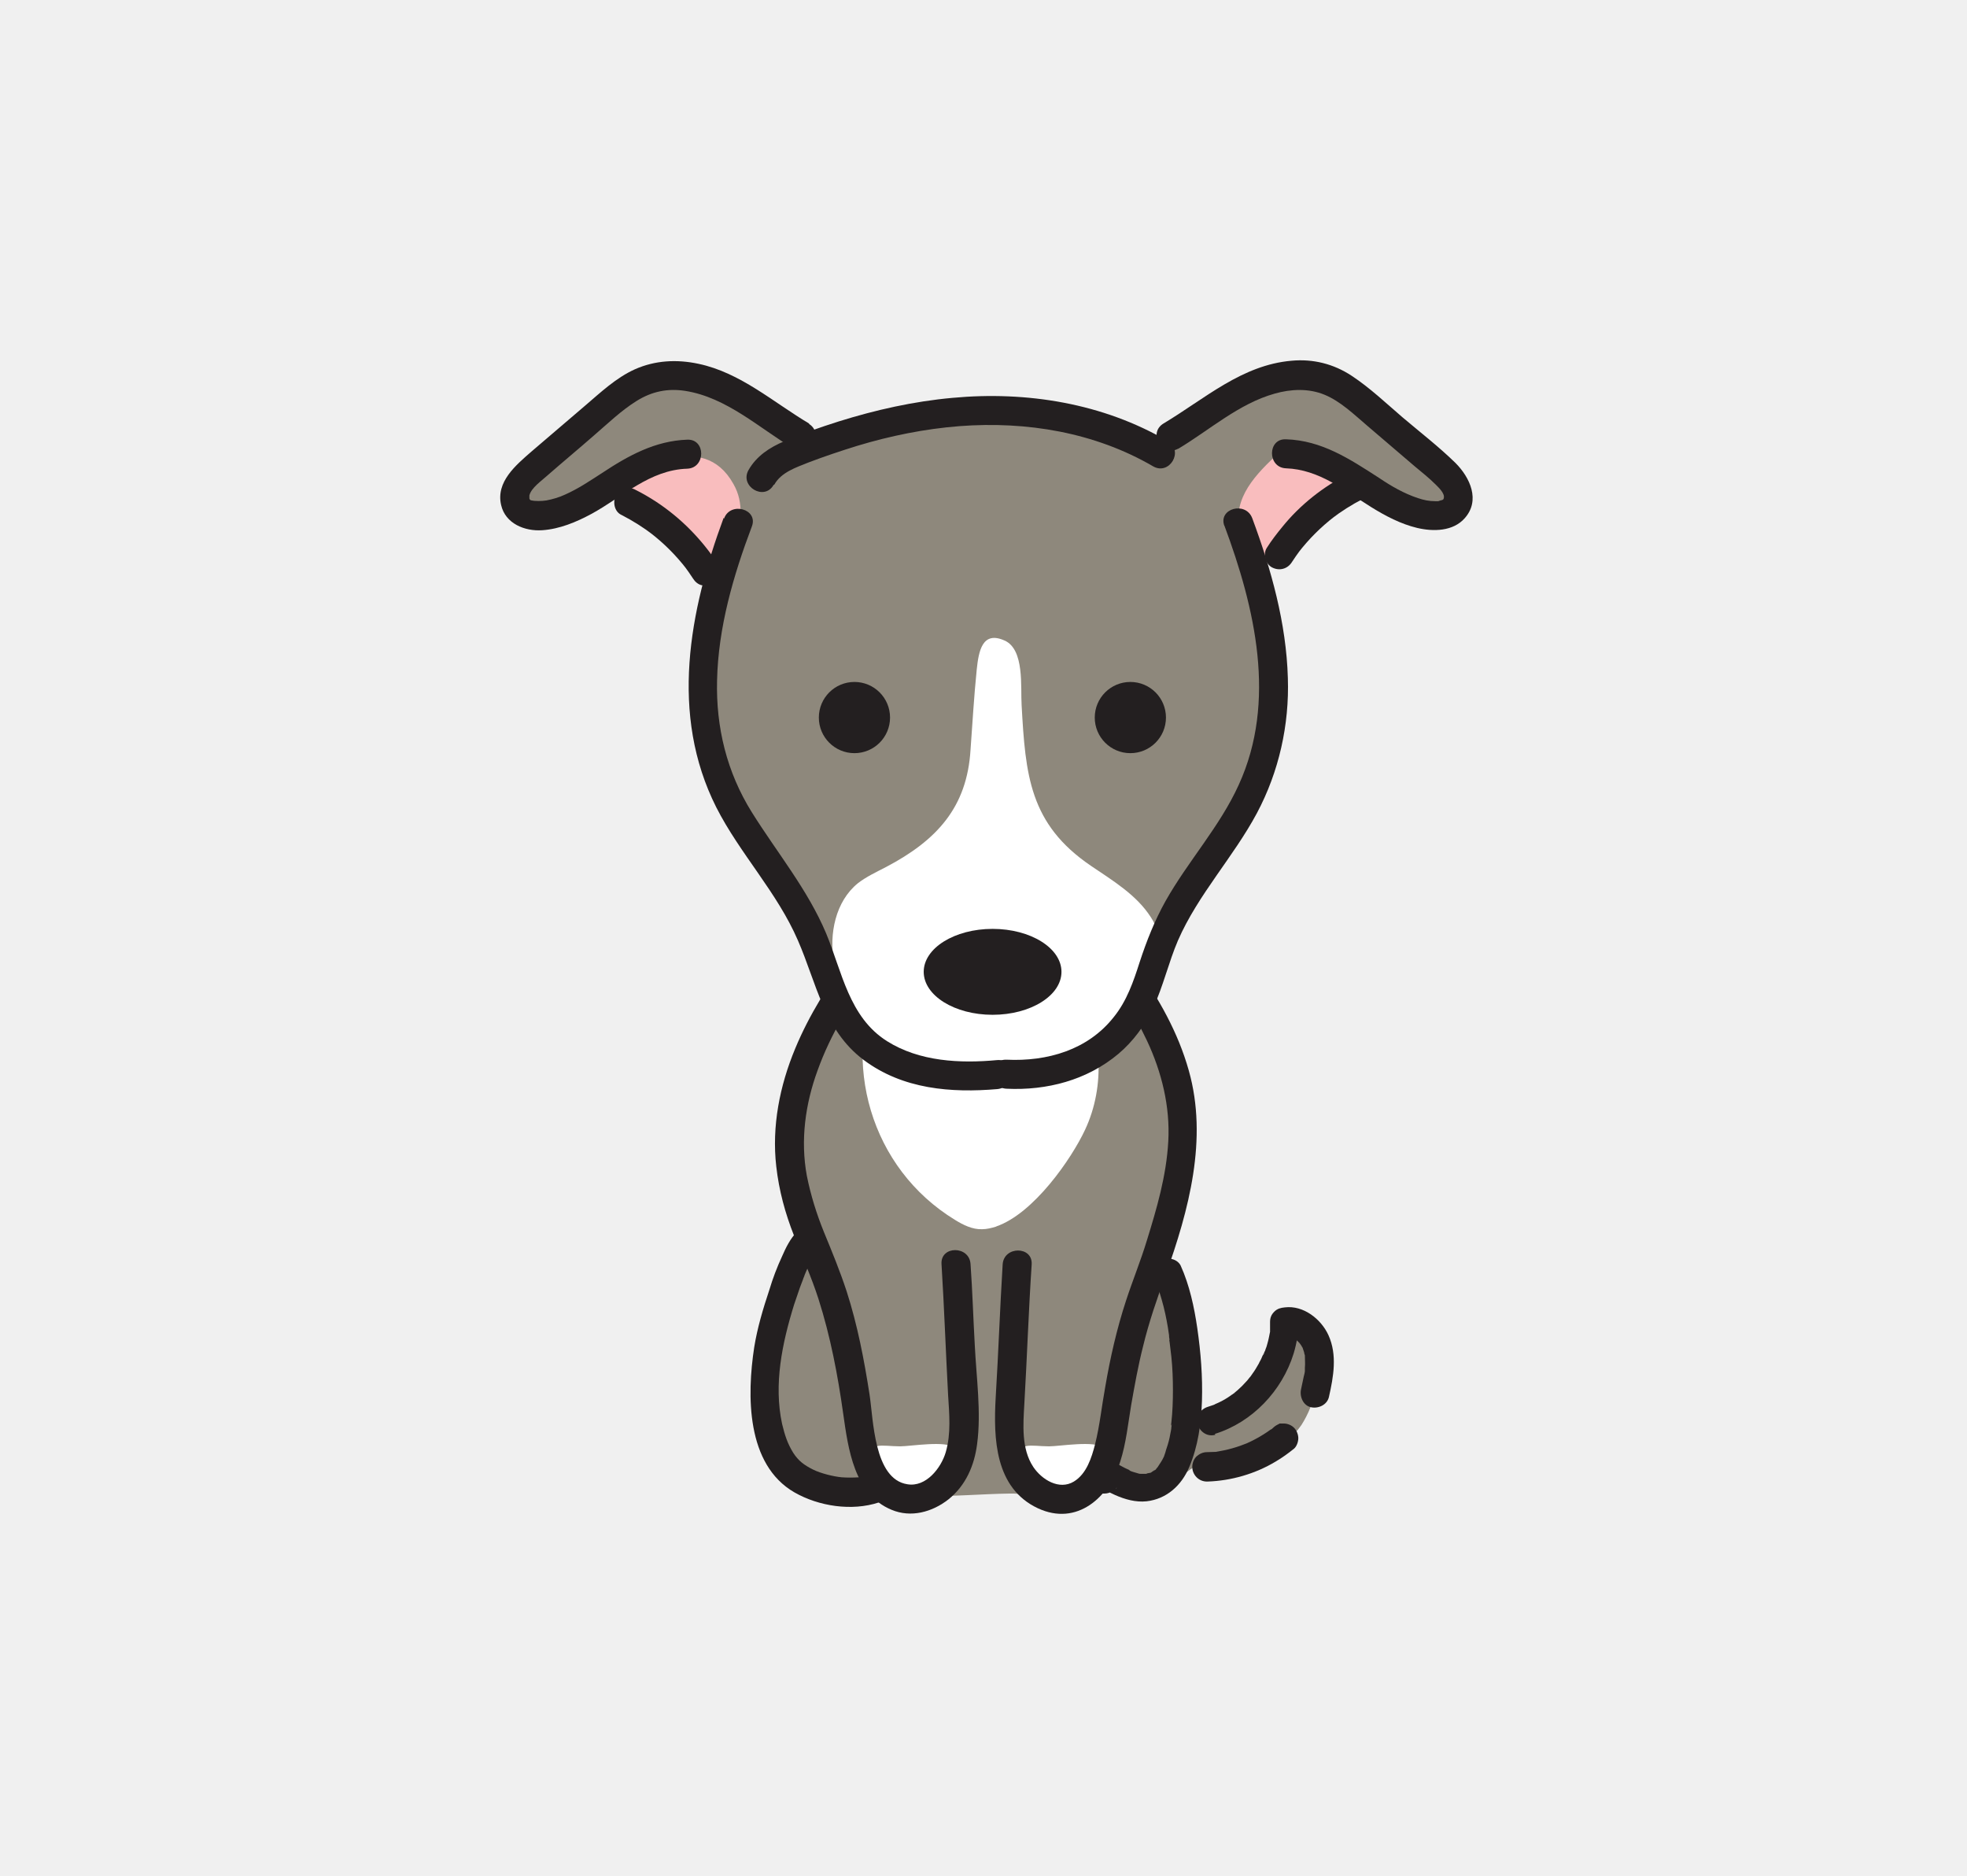
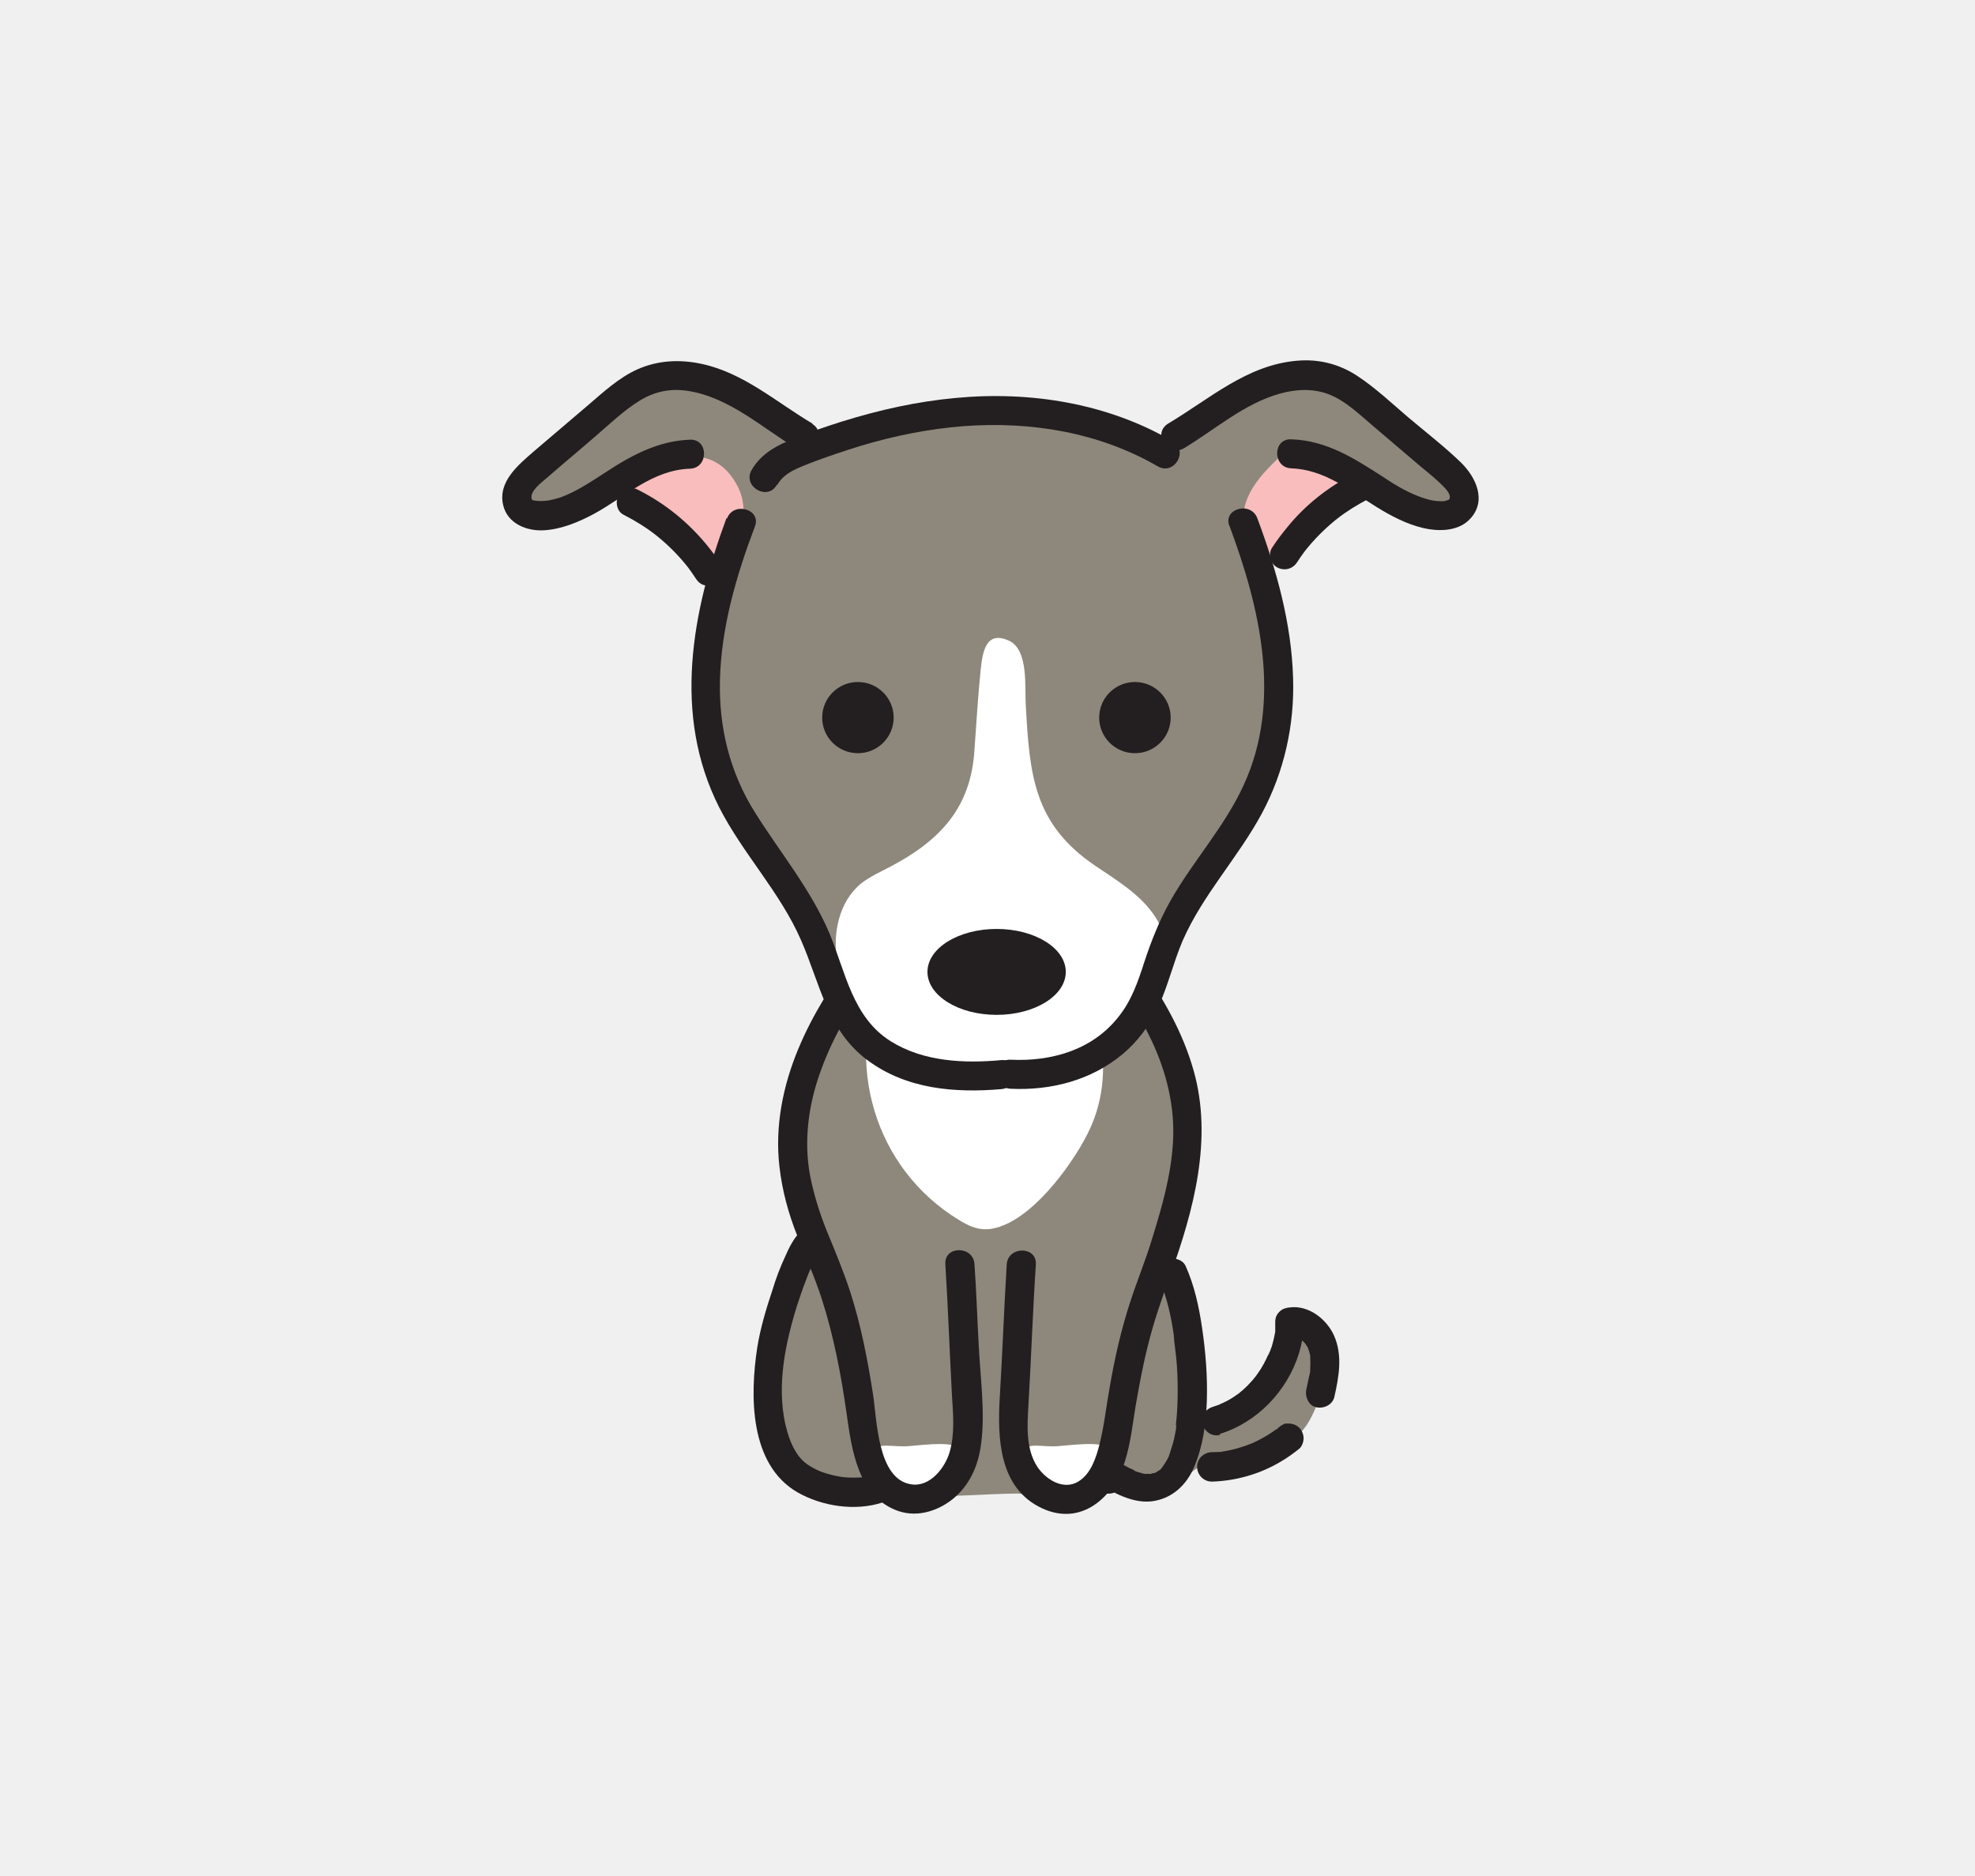
- <svg xmlns="http://www.w3.org/2000/svg" id="dog" version="1.1" viewBox="0 0 50.83 48.47">
-   <defs>
-     <style>
-       .st0 {
-         fill: #231f20;
-       }
- 
-       .st1 {
-         fill: #8e887c;
-       }
- 
-       .st2 {
-         fill: #fff;
-       }
- 
-       .st3 {
-         fill: #f9bdbe;
-       }
-     </style>
-   </defs>
-   <g>
-     <path class="st1" d="M20.45,29.97c-.05-.73.05-1.46.25-2.16.48-1.7,1.6-3.32,3.26-3.89.91-.32,1.94-.29,2.84.07.6.24,1.14.63,1.62,1.07.89.81,1.6,1.85,1.97,3,.18.57.29,1.19.25,1.8-.06.99-.83,2.13-.5,3.08.42,1.2.67,2.17.65,3.47.98.37,1.96-.61,2.29-1.47.06-.17.13-.37.3-.45.11-.05.24-.03.34.03.45.23.44.88.3,1.38-.09.32-.21.64-.39.92-.43.62-1.19.95-1.94.98-.28.01-.58-.01-.83.11-.15.07-.26.19-.39.28-.42.3-1.01.36-1.49.16-.09-.04-.18-.09-.28-.1-.26-.03-.47.2-.69.34-.55.35-1.31-.02-1.92,0-.72.01-1.47.08-2.16.06-.45-.01-.9-.03-1.35-.04-.73-.02-1.51-.06-2.07-.52-.43-.34-.66-.88-.76-1.42-.11-.55-.09-1.12.04-1.66.23-.96.85-1.8,1.11-2.73.19-.67-.33-1.37-.4-2.07,0-.08-.02-.15-.02-.23Z" />
-     <path class="st2" d="M23.26,37.37c-.48,0-.84-.15-.77.4.12.97,1.22,1.05,1.85.47.19-.18.55-.6.32-.83-.2-.2-1.13-.04-1.4-.04Z" />
-     <path class="st2" d="M27.11,37.37c-.48,0-.84-.15-.77.4.12.97,1.22,1.05,1.85.47.19-.18.55-.6.32-.83-.2-.2-1.13-.04-1.4-.04Z" />
-     <path class="st2" d="M25.74,31.69c.97-.33,1.95-1.75,2.3-2.5.53-1.13.45-2.53-.19-3.6s-1.85-1.78-3.1-1.84c-.36-.02-.74.02-1.06.19-.46.24-.76.7-.96,1.18-1.02,2.33-.23,5.07,1.95,6.4.21.13.45.25.7.24.12,0,.24-.03.37-.07Z" />
-     <g>
-       <path class="st0" d="M23.69,22.44c-1.13,1.51-2.41,2.89-3.14,4.65-.4.96-.61,2.01-.49,3.05.07.62.23,1.21.46,1.79.21.54.45,1.07.63,1.63.31.97.5,1.97.64,2.97.13.91.28,2.08,1.25,2.48.5.21,1.05.06,1.47-.27.45-.36.67-.88.74-1.43.11-.82-.02-1.72-.06-2.55-.04-.7-.06-1.4-.11-2.1-.03-.48-.78-.48-.75,0,.07,1.13.11,2.26.17,3.38.03.49.08,1-.06,1.48-.12.41-.51.91-.99.83-.87-.13-.88-1.68-.98-2.32-.14-.9-.31-1.79-.59-2.66-.17-.52-.38-1.03-.59-1.54-.19-.47-.34-.95-.44-1.45-.17-.92-.04-1.86.28-2.73.67-1.86,2.04-3.3,3.21-4.85.29-.39-.36-.76-.65-.38h0Z" />
-       <path class="st0" d="M26.88,22.96c.97,1.28,2.07,2.46,2.76,3.93.38.81.6,1.7.55,2.6s-.3,1.74-.55,2.55c-.16.53-.37,1.04-.54,1.56-.24.73-.41,1.48-.54,2.24-.09.49-.14.99-.26,1.47-.09.35-.22.77-.55.97-.38.23-.83-.05-1.05-.38-.31-.47-.26-1.09-.23-1.62.07-1.2.11-2.41.19-3.61.03-.48-.72-.48-.75,0-.07,1.14-.11,2.29-.18,3.44-.06,1.06-.02,2.34,1.09,2.86,1.01.47,1.84-.28,2.13-1.21.15-.47.2-.97.28-1.45.09-.51.18-1.02.31-1.53.15-.62.36-1.23.58-1.83.6-1.68,1.1-3.52.6-5.29-.56-1.99-1.99-3.47-3.2-5.08-.29-.38-.94,0-.65.38h0Z" />
-       <path class="st0" d="M20.59,31.83c-.17.18-.28.4-.38.63-.13.28-.24.57-.33.87-.16.48-.31.98-.39,1.48-.19,1.24-.21,3.03,1.04,3.75.63.36,1.48.49,2.18.26.19-.06.32-.26.26-.46-.05-.19-.27-.33-.46-.26-.06.02-.12.04-.18.05-.03,0-.06.01-.1.02-.07.01.09,0-.04,0-.15.01-.29.01-.44,0-.21-.02-.54-.1-.74-.2-.24-.12-.38-.23-.51-.43-.15-.24-.22-.46-.29-.75-.22-1.02,0-2.08.31-3.08.05-.15.1-.29.15-.44.03-.07.05-.14.08-.21.01-.04.03-.07.04-.11,0-.01.05-.11.02-.05.05-.12.1-.23.16-.34.03-.05.06-.1.09-.15,0-.01.02-.03.03-.04-.06.09,0,.01.01,0,.33-.35-.2-.88-.53-.53h0Z" />
-       <path class="st0" d="M29.86,33.11s.02.03.02.05c.02.03-.04-.1,0-.01.02.04.03.09.05.13.03.1.06.2.09.3.07.24.12.48.16.72.01.07.02.13.03.2,0,.03,0,.06.01.1,0,.02,0,.03,0,.05,0,.05-.01-.08,0-.01.02.14.03.28.05.42.03.29.04.58.04.86s-.01.56-.04.83c0,.02-.02.13,0,.07s0,.04,0,.05c0,.06-.02.13-.03.19-.02.12-.05.23-.09.35-.02.05-.03.11-.05.16,0,.01-.04.1-.01.04s-.01.02-.02.04c-.04.09-.1.17-.15.25-.02.03.07-.08,0,0-.01.02-.03.03-.04.05s-.03.03-.04.04c0,0-.02.01-.02.02-.04.04.02-.03.03-.03-.02,0-.09.06-.11.07-.01,0-.09.04-.02.01s0,0-.03,0c-.02,0-.05.01-.07.02,0,0-.02,0-.03,0-.06.02.1,0,.04,0-.05,0-.1,0-.16,0-.1,0,.06.01,0,0-.03,0-.06-.01-.09-.02-.06-.02-.12-.03-.18-.06-.01,0-.03-.01-.04-.02-.04-.01.08.04.02,0-.04-.02-.07-.03-.11-.05-.1-.05-.19-.11-.29-.14-.15-.04-.33,0-.44.11,0,0-.03.03-.03.04l.11-.05c.08-.06.17-.06.26,0-.02-.02-.05-.03-.08-.05-.16-.12-.42-.03-.51.13-.11.19-.03.39.13.51.09.07.2.12.32.11.07,0,.14-.02.21-.06-.08.05.12-.08.1-.09.03.02-.11.05-.13.06-.07.02-.1,0-.16,0-.04,0,.01,0,.03.02.01,0,.03.02.04.02.06.03.13.06.19.09.25.11.53.19.81.16.52-.06.9-.41,1.1-.88.23-.54.31-1.13.33-1.71.02-.63-.03-1.26-.12-1.88-.08-.55-.2-1.11-.43-1.62-.09-.18-.35-.23-.51-.13-.19.11-.22.33-.13.51h0Z" />
-       <path class="st0" d="M31.39,37.05c.97-.3,1.74-1.11,2.04-2.08.08-.27.13-.55.13-.84l-.38.38s.08,0,.13,0c.08,0-.06-.01-.02,0,.02,0,.04,0,.06.01.02,0,.05.01.06.02l-.05-.02s.02.01.03.02c.03.02.08.04.1.06l-.04-.03s.02.02.03.03c.01.01.03.03.04.04s.03.03.04.04c.02.03.04.07,0-.01.02.03.05.07.07.1.01.02.02.04.03.05,0,.01.01.02.02.04-.02-.06-.03-.07-.02-.04.01.04.03.08.04.12,0,.02.01.05.02.08.02.1,0-.06,0,.01,0,.1.01.2,0,.31,0,.03,0,.05,0,.08,0,.01,0,.03,0,.04,0,.03,0,.02,0-.04,0,.04-.02.11-.03.15-.02.11-.05.22-.07.33-.04.19.06.42.26.46.19.04.41-.06.46-.26.12-.53.22-1.09-.01-1.6-.19-.42-.65-.78-1.13-.72-.1.01-.19.03-.27.11s-.11.16-.11.27c0,.05,0,.11,0,.16,0,.03,0,.05,0,.08,0,.01,0,.03,0,.04,0,.06.01-.08,0-.03-.02.1-.04.21-.07.31-.01.05-.03.1-.05.15,0,.02-.02.05-.03.07,0,.01-.02.08-.03.08,0,0,.04-.09.01-.04,0,.01-.01.02-.02.04-.01.02-.02.05-.03.07-.02.05-.05.09-.07.14-.05.09-.11.19-.17.27-.01.02-.03.04-.04.06-.04.05.02-.03.02-.03,0,0-.02.02-.02.03-.04.04-.07.09-.11.13-.07.08-.15.16-.23.23-.02.02-.04.03-.06.05-.01.01-.08.06-.02.02.06-.04-.02.02-.03.02-.02.02-.05.03-.07.05-.1.07-.2.13-.31.18-.03.01-.06.03-.09.04,0,0-.03.02-.04.02.02,0,.09-.04.03-.01-.06.02-.12.04-.18.06-.19.06-.33.26-.26.46s.26.32.46.26h0Z" />
-       <path class="st0" d="M31.2,38.28c.62-.02,1.24-.2,1.77-.52.17-.1.32-.21.47-.33.07-.06.11-.18.11-.27,0-.09-.04-.2-.11-.27s-.17-.11-.27-.11h-.1c-.06.03-.12.06-.17.11-.02.02-.04.04-.07.05l.08-.06c-.23.18-.48.32-.75.44l.09-.04c-.27.11-.54.19-.83.23h.1c-.11,0-.22.01-.33.01-.1,0-.19.04-.27.11-.07.07-.11.17-.11.27,0,.2.16.38.38.38h0Z" />
-     </g>
-   </g>
-   <g>
-     <path class="st1" d="M16.72,9.61c-.5.17-.92.52-1.32.87-.56.5-1.09,1.02-1.6,1.57-.29.31-.58.77-.33,1.11.19.25.57.26.86.14.4-.16,1.07-.72,1.53-.63.23.05.42.2.6.35.74.63,1.43,1.31,2.08,2.03.2.22-.42,1.61-.46,1.94-.11.82.07,1.75.32,2.52.28.86.72,1.65,1.16,2.43.66,1.19,1.33,2.38,1.99,3.57.27.48.54.97.97,1.32.55.45,1.27.6,1.96.74,1.41.28,3.04.49,4.11-.47.72-.64.97-1.64,1.37-2.52.8-1.76,2.29-3.22,2.7-5.12.3-1.43.28-3.15-.08-4.55-.02-.06-.03-.12-.02-.19.02-.07.07-.12.11-.17.53-.55,1.24-1.41,1.98-1.65.93-.29,1.3.33,2.09.44.68.1,1.32-.39.83-1.1-.17-.25-.43-.42-.69-.59-.67-.44-1.25-.97-1.88-1.46-.64-.5-.96-.79-1.8-.48-.76.28-1.62.55-2.31.97-.42.26-.76.82-1.33.73-.25-.04-.46-.21-.68-.34-.89-.54-2.97-.44-4.01-.44-1.35,0-2.76.18-3.95.88-.5-.4-.75-.91-1.29-1.27-.85-.56-1.89-1.02-2.92-.67Z" />
-     <path class="st3" d="M35.1,12.77s-.05-.06-.06-.08c-.31-.39-.61-.65-1.03-.87-.27-.14-.55-.2-.85-.23-.58.55-1.25,1.14-1.15,1.97.05.43.21.83.4,1.23.05,0,.1,0,.14,0,0-.01,0-.03,0-.04.02-.07.07-.12.11-.17.53-.55,1.24-1.41,1.98-1.65.2-.06.36-.08.52-.07-.02-.03-.04-.07-.07-.1Z" />
-     <path class="st2" d="M29.81,25.38c.22-.58.26-1.18-.07-1.68-.37-.58-.99-.95-1.55-1.33-1.59-1.08-1.69-2.35-1.79-4.15-.03-.46.08-1.44-.44-1.67-.58-.26-.67.28-.72.75-.07.69-.11,1.38-.16,2.07-.09,1.49-.87,2.34-2.18,3.03-.25.13-.51.25-.73.42-.58.47-.75,1.31-.62,2.04.32,1.76,1.28,2.4,2.93,2.73,1.41.28,3.04.49,4.11-.47.46-.41.97-1.06,1.23-1.75Z" />
-     <path class="st3" d="M19.14,13.27c0-.26-.04-.51-.19-.77-.79-1.41-2.45-.38-3.47.19-.05.03-.1.06-.14.09.18-.08.36-.12.52-.09.23.05.42.2.6.35.73.62,1.42,1.29,2.06,2.01.04-.08.09-.17.13-.25.23-.48.49-1,.5-1.52Z" />
-     <g>
-       <g>
-         <g>
-           <circle class="st0" cx="22.08" cy="18.54" r=".92" />
-           <circle class="st0" cx="29.21" cy="18.54" r=".92" />
-         </g>
-         <ellipse class="st0" cx="25.65" cy="25.11" rx="1.78" ry="1.11" />
-       </g>
-       <g>
-         <path class="st0" d="M20.01,12.52c.18-.32.56-.44.88-.57.42-.16.84-.3,1.26-.43.86-.26,1.75-.44,2.65-.51,1.73-.13,3.49.16,5,1.04.42.24.8-.4.38-.65-1.67-.98-3.65-1.3-5.57-1.12-1,.09-1.98.31-2.94.61-.47.15-.94.31-1.4.51-.38.16-.72.38-.93.75-.23.42.41.8.65.38h0Z" />
-         <path class="st0" d="M20.92,10.95c-.93-.55-1.78-1.32-2.87-1.55-.56-.12-1.12-.09-1.64.14-.49.22-.89.6-1.3.95-.46.39-.92.79-1.38,1.18-.4.35-.92.78-.78,1.38.11.48.61.68,1.06.65s.88-.21,1.27-.42c.81-.44,1.51-1.14,2.48-1.17.48-.02.48-.77,0-.75-.83.03-1.52.41-2.2.86-.31.2-.62.41-.96.56-.15.07-.32.12-.48.15-.12.02-.3.02-.38,0-.02,0-.05-.01-.06-.05,0-.03,0-.05,0-.08.05-.2.32-.38.46-.51.4-.35.81-.69,1.21-1.04.36-.31.7-.64,1.1-.89s.81-.33,1.26-.26c1.07.17,1.91.96,2.81,1.5.42.25.79-.4.38-.65h0Z" />
-         <path class="st0" d="M16.07,13.31c.29.15.56.32.82.52l-.08-.06c.35.27.66.58.93.93l-.06-.08c.08.11.16.22.23.33.05.08.13.15.22.17.09.02.21.01.29-.04.16-.11.25-.34.13-.51-.42-.64-.96-1.19-1.6-1.61-.17-.11-.34-.21-.52-.3-.09-.05-.19-.07-.29-.04-.09.02-.18.09-.22.17-.09.17-.05.42.13.51h0Z" />
-         <path class="st0" d="M18.7,13.38c-.89,2.41-1.4,5.08-.19,7.48.61,1.2,1.57,2.19,2.11,3.44.48,1.1.67,2.31,1.69,3.08s2.28.86,3.46.76c.48-.04.48-.79,0-.75-.96.09-2.01.04-2.85-.49-.98-.62-1.16-1.79-1.57-2.78-.48-1.14-1.27-2.09-1.92-3.13s-.93-2.2-.9-3.41c.03-1.37.42-2.71.9-3.98.17-.45-.56-.65-.72-.2h0Z" />
-         <path class="st0" d="M31.64,13.58c.79,2.12,1.36,4.54.37,6.7-.49,1.08-1.31,1.97-1.89,3-.28.5-.49,1.03-.67,1.58-.16.5-.33,1-.67,1.42-.67.85-1.72,1.15-2.77,1.1-.48-.02-.48.73,0,.75,1.04.05,2.08-.22,2.89-.9.38-.32.69-.74.9-1.19.26-.56.4-1.18.64-1.74.52-1.19,1.43-2.15,2.04-3.29.57-1.07.84-2.28.8-3.49-.04-1.42-.43-2.81-.92-4.13-.17-.45-.89-.25-.72.2h0Z" />
-         <path class="st0" d="M30.44,11.6c.82-.49,1.57-1.17,2.5-1.43.42-.12.88-.14,1.29.03s.75.5,1.09.79c.41.35.83.71,1.24,1.06.18.15.37.3.54.47.08.08.24.23.21.35-.01.05-.03.04-.07.06.05-.02-.08.02-.07.02.05,0-.09,0-.08,0-.16,0-.3-.03-.45-.08-.36-.12-.69-.31-1-.52-.76-.49-1.48-.97-2.41-1-.48-.02-.48.73,0,.75.86.03,1.51.57,2.2,1,.37.23.77.44,1.19.54s.93.09,1.23-.25c.41-.46.14-1.05-.24-1.43-.43-.42-.91-.79-1.37-1.18-.42-.36-.84-.76-1.31-1.07s-1-.44-1.55-.39c-1.29.11-2.24.98-3.31,1.62-.42.25-.04.89.38.65h0Z" />
-         <path class="st0" d="M34.85,12.24c-.65.33-1.25.8-1.71,1.37-.14.17-.28.35-.4.54-.11.16-.04.42.13.51.19.1.4.04.51-.13.07-.11.15-.22.23-.33l-.06.08c.27-.35.58-.66.93-.93l-.08.06c.26-.2.53-.37.82-.52.18-.09.24-.35.13-.51-.12-.18-.33-.23-.51-.13h0Z" />
-       </g>
-     </g>
-   </g>
+ <svg xmlns="http://www.w3.org/2000/svg" width="80" height="76" viewBox="0 0 80 76" fill="none">
+   <path d="M32.186 46.992C32.107 45.847 32.264 44.702 32.579 43.605C33.335 40.939 35.097 38.399 37.71 37.505C39.142 37.004 40.763 37.051 42.18 37.615C43.124 37.991 43.974 38.603 44.73 39.293C46.13 40.563 47.248 42.194 47.83 43.997C48.113 44.891 48.286 45.863 48.224 46.819C48.129 48.371 46.917 50.159 47.437 51.648C48.098 53.53 48.491 55.051 48.46 57.089C50.002 57.669 51.544 56.133 52.064 54.785C52.158 54.518 52.268 54.204 52.536 54.079C52.709 54.001 52.914 54.032 53.071 54.126C53.779 54.486 53.764 55.506 53.543 56.29C53.402 56.791 53.213 57.293 52.929 57.732C52.253 58.704 51.056 59.222 49.876 59.269C49.435 59.285 48.963 59.253 48.57 59.441C48.334 59.551 48.161 59.739 47.956 59.88C47.295 60.351 46.366 60.445 45.611 60.131C45.469 60.069 45.328 59.99 45.17 59.974C44.761 59.927 44.431 60.288 44.084 60.508C43.219 61.056 42.023 60.476 41.062 60.508C39.929 60.523 38.749 60.633 37.663 60.602C36.955 60.586 36.246 60.555 35.538 60.539C34.389 60.508 33.162 60.445 32.28 59.724C31.603 59.191 31.241 58.344 31.084 57.497C30.911 56.635 30.942 55.741 31.147 54.894C31.509 53.389 32.485 52.072 32.894 50.614C33.193 49.563 32.375 48.465 32.264 47.368C32.264 47.242 32.233 47.133 32.233 47.007L32.186 46.992Z" fill="#8E887C" />
+   <path d="M36.608 58.595C35.853 58.595 35.286 58.36 35.397 59.222C35.585 60.743 37.317 60.869 38.308 59.959C38.607 59.677 39.174 59.018 38.812 58.658C38.497 58.344 37.033 58.595 36.608 58.595Z" fill="white" />
+   <path d="M42.668 58.595C41.913 58.595 41.346 58.36 41.456 59.222C41.645 60.743 43.376 60.869 44.368 59.959C44.667 59.677 45.233 59.018 44.871 58.658C44.557 58.344 43.093 58.595 42.668 58.595Z" fill="white" />
+   <path d="M40.511 49.69C42.038 49.172 43.581 46.946 44.131 45.77C44.966 43.998 44.84 41.803 43.832 40.125C42.825 38.447 40.921 37.334 38.953 37.24C38.387 37.209 37.789 37.271 37.285 37.538C36.561 37.914 36.089 38.635 35.774 39.388C34.169 43.041 35.412 47.338 38.843 49.423C39.174 49.627 39.551 49.815 39.945 49.799C40.134 49.799 40.323 49.752 40.527 49.69H40.511Z" fill="white" />
+   <path d="M37.285 35.185C35.506 37.553 33.492 39.717 32.343 42.476C31.713 43.982 31.383 45.628 31.572 47.259C31.682 48.231 31.933 49.156 32.295 50.066C32.626 50.912 33.004 51.743 33.287 52.621C33.775 54.142 34.074 55.71 34.294 57.278C34.499 58.705 34.735 60.54 36.262 61.167C37.049 61.496 37.914 61.261 38.575 60.743C39.283 60.179 39.63 59.364 39.74 58.501C39.913 57.215 39.708 55.804 39.645 54.503C39.583 53.405 39.551 52.308 39.472 51.21C39.425 50.458 38.245 50.458 38.292 51.21C38.402 52.982 38.465 54.754 38.559 56.51C38.607 57.278 38.685 58.078 38.465 58.831C38.276 59.473 37.662 60.257 36.907 60.132C35.538 59.928 35.522 57.498 35.364 56.494C35.144 55.083 34.877 53.688 34.436 52.323C34.168 51.508 33.838 50.708 33.507 49.909C33.208 49.172 32.972 48.419 32.815 47.635C32.547 46.193 32.752 44.719 33.255 43.355C34.31 40.438 36.466 38.18 38.308 35.75C38.764 35.138 37.741 34.558 37.285 35.154V35.185Z" fill="#231F20" />
+   <path d="M42.306 36.001C43.832 38.008 45.564 39.858 46.65 42.163C47.248 43.433 47.594 44.829 47.515 46.24C47.437 47.651 47.043 48.968 46.65 50.238C46.398 51.069 46.067 51.869 45.8 52.684C45.422 53.829 45.154 55.005 44.95 56.196C44.808 56.965 44.73 57.749 44.541 58.501C44.399 59.05 44.194 59.709 43.675 60.022C43.077 60.383 42.369 59.944 42.022 59.426C41.535 58.69 41.613 57.717 41.66 56.886C41.771 55.005 41.834 53.108 41.959 51.226C42.007 50.473 40.826 50.473 40.779 51.226C40.669 53.013 40.606 54.817 40.496 56.62C40.401 58.282 40.464 60.289 42.211 61.104C43.801 61.841 45.107 60.665 45.564 59.207C45.8 58.47 45.878 57.686 46.004 56.933C46.146 56.134 46.288 55.334 46.492 54.534C46.728 53.562 47.059 52.606 47.405 51.665C48.349 49.031 49.136 46.146 48.349 43.37C47.468 40.25 45.217 37.929 43.313 35.405C42.857 34.809 41.834 35.405 42.29 36.001H42.306Z" fill="#231F20" />
+   <path d="M32.406 49.908C32.139 50.191 31.965 50.536 31.808 50.896C31.603 51.335 31.43 51.79 31.289 52.26C31.037 53.013 30.801 53.797 30.675 54.581C30.376 56.525 30.344 59.332 32.312 60.461C33.303 61.025 34.641 61.229 35.743 60.869C36.042 60.775 36.246 60.461 36.152 60.147C36.073 59.849 35.727 59.63 35.428 59.74C35.334 59.771 35.239 59.802 35.145 59.818C35.097 59.818 35.05 59.834 34.987 59.849C34.877 59.865 35.129 59.849 34.924 59.849C34.688 59.865 34.468 59.865 34.232 59.849C33.901 59.818 33.382 59.693 33.067 59.536C32.689 59.348 32.469 59.175 32.264 58.861C32.028 58.485 31.918 58.14 31.808 57.686C31.462 56.086 31.808 54.424 32.296 52.856C32.375 52.621 32.453 52.401 32.532 52.166C32.579 52.056 32.611 51.947 32.658 51.837C32.674 51.774 32.705 51.727 32.721 51.664C32.721 51.649 32.8 51.492 32.752 51.586C32.831 51.398 32.91 51.225 33.004 51.053C33.051 50.975 33.099 50.896 33.146 50.818C33.146 50.802 33.177 50.771 33.193 50.755C33.099 50.896 33.193 50.771 33.209 50.755C33.728 50.206 32.894 49.375 32.375 49.924L32.406 49.908Z" fill="#231F20" />
+   <path d="M46.996 51.916C46.996 51.916 47.027 51.964 47.027 51.995C47.059 52.042 46.964 51.838 47.027 51.979C47.059 52.042 47.074 52.12 47.106 52.183C47.153 52.34 47.2 52.497 47.248 52.654C47.358 53.03 47.436 53.406 47.499 53.782C47.515 53.892 47.531 53.986 47.547 54.096C47.547 54.143 47.547 54.19 47.562 54.253C47.562 54.284 47.562 54.3 47.562 54.331C47.562 54.41 47.547 54.206 47.562 54.316C47.594 54.535 47.609 54.755 47.641 54.974C47.688 55.429 47.704 55.883 47.704 56.323C47.704 56.762 47.688 57.201 47.641 57.624C47.641 57.655 47.609 57.828 47.641 57.734C47.672 57.64 47.641 57.797 47.641 57.812C47.641 57.906 47.609 58.016 47.594 58.11C47.562 58.298 47.515 58.471 47.452 58.659C47.421 58.737 47.405 58.831 47.373 58.91C47.373 58.925 47.31 59.066 47.358 58.972C47.405 58.878 47.342 59.004 47.326 59.035C47.263 59.176 47.169 59.302 47.09 59.427C47.059 59.474 47.2 59.302 47.09 59.427C47.074 59.459 47.043 59.474 47.027 59.506C47.011 59.537 46.98 59.553 46.964 59.568C46.964 59.568 46.933 59.584 46.933 59.6C46.87 59.662 46.964 59.553 46.98 59.553C46.948 59.553 46.838 59.647 46.807 59.662C46.791 59.662 46.665 59.725 46.775 59.678C46.886 59.631 46.775 59.678 46.728 59.678C46.697 59.678 46.649 59.694 46.618 59.709C46.618 59.709 46.586 59.709 46.571 59.709C46.476 59.741 46.728 59.709 46.634 59.709C46.555 59.709 46.476 59.709 46.382 59.709C46.224 59.709 46.476 59.725 46.382 59.709C46.335 59.709 46.287 59.694 46.24 59.678C46.146 59.647 46.051 59.631 45.957 59.584C45.941 59.584 45.91 59.568 45.894 59.553C45.831 59.537 46.02 59.615 45.925 59.553C45.862 59.521 45.815 59.506 45.752 59.474C45.595 59.396 45.453 59.302 45.296 59.255C45.06 59.192 44.776 59.255 44.603 59.427C44.603 59.427 44.556 59.474 44.556 59.49L44.729 59.411C44.855 59.317 44.997 59.317 45.139 59.411C45.107 59.38 45.06 59.364 45.013 59.333C44.761 59.145 44.352 59.286 44.21 59.537C44.037 59.835 44.163 60.148 44.414 60.337C44.556 60.446 44.729 60.525 44.918 60.509C45.028 60.509 45.139 60.478 45.249 60.415C45.123 60.493 45.438 60.29 45.406 60.274C45.453 60.305 45.233 60.352 45.201 60.368C45.091 60.399 45.044 60.368 44.95 60.368C44.887 60.368 44.965 60.368 44.997 60.399C45.013 60.399 45.044 60.431 45.06 60.431C45.154 60.478 45.264 60.525 45.359 60.572C45.752 60.744 46.193 60.87 46.634 60.823C47.452 60.729 48.05 60.18 48.365 59.443C48.727 58.596 48.853 57.671 48.884 56.762C48.916 55.774 48.837 54.786 48.695 53.814C48.569 52.951 48.381 52.073 48.019 51.274C47.877 50.991 47.468 50.913 47.216 51.07C46.917 51.242 46.87 51.587 47.011 51.87L46.996 51.916Z" fill="#231F20" />
+   <path d="M49.404 58.093C50.931 57.622 52.142 56.352 52.615 54.831C52.741 54.408 52.819 53.969 52.819 53.514L52.221 54.11C52.221 54.11 52.347 54.11 52.426 54.11C52.552 54.11 52.331 54.094 52.394 54.11C52.426 54.11 52.457 54.11 52.489 54.126C52.52 54.126 52.567 54.141 52.583 54.157L52.505 54.126C52.505 54.126 52.536 54.141 52.552 54.157C52.599 54.188 52.678 54.22 52.709 54.251L52.646 54.204C52.646 54.204 52.678 54.235 52.693 54.251C52.709 54.267 52.741 54.298 52.756 54.314C52.772 54.33 52.803 54.361 52.819 54.377C52.851 54.424 52.882 54.486 52.819 54.361C52.851 54.408 52.898 54.471 52.929 54.518C52.945 54.549 52.961 54.58 52.977 54.596C52.977 54.612 52.992 54.627 53.008 54.659C52.977 54.565 52.961 54.549 52.977 54.596C52.992 54.659 53.024 54.721 53.04 54.784C53.04 54.816 53.055 54.863 53.071 54.91C53.103 55.066 53.071 54.816 53.071 54.925C53.071 55.082 53.087 55.239 53.071 55.411C53.071 55.459 53.071 55.49 53.071 55.537C53.071 55.553 53.071 55.584 53.071 55.6C53.071 55.647 53.071 55.631 53.071 55.537C53.071 55.6 53.04 55.709 53.024 55.772C52.992 55.944 52.945 56.117 52.914 56.289C52.851 56.587 53.008 56.948 53.323 57.011C53.622 57.074 53.968 56.917 54.047 56.603C54.236 55.772 54.393 54.894 54.031 54.094C53.732 53.436 53.008 52.871 52.253 52.965C52.095 52.981 51.954 53.012 51.828 53.138C51.702 53.263 51.655 53.389 51.655 53.561C51.655 53.64 51.655 53.734 51.655 53.812C51.655 53.859 51.655 53.891 51.655 53.938C51.655 53.953 51.655 53.985 51.655 54C51.655 54.094 51.67 53.875 51.655 53.953C51.623 54.11 51.592 54.282 51.544 54.439C51.529 54.518 51.497 54.596 51.466 54.675C51.466 54.706 51.434 54.753 51.419 54.784C51.419 54.8 51.387 54.91 51.371 54.91C51.371 54.91 51.434 54.769 51.387 54.847C51.387 54.863 51.371 54.878 51.356 54.91C51.34 54.941 51.324 54.988 51.308 55.019C51.277 55.098 51.23 55.16 51.198 55.239C51.12 55.38 51.025 55.537 50.931 55.662C50.915 55.694 50.883 55.725 50.868 55.756C50.805 55.835 50.899 55.709 50.899 55.709C50.899 55.709 50.868 55.741 50.868 55.756C50.805 55.819 50.758 55.898 50.694 55.96C50.584 56.086 50.459 56.211 50.333 56.321C50.301 56.352 50.27 56.368 50.238 56.399C50.222 56.415 50.112 56.493 50.207 56.431C50.301 56.368 50.175 56.462 50.159 56.462C50.128 56.493 50.081 56.509 50.049 56.54C49.892 56.65 49.734 56.744 49.561 56.823C49.514 56.838 49.467 56.87 49.42 56.885C49.42 56.885 49.373 56.917 49.357 56.917C49.388 56.917 49.498 56.854 49.404 56.901C49.309 56.932 49.215 56.964 49.121 56.995C48.822 57.089 48.601 57.403 48.712 57.716C48.822 58.03 49.121 58.218 49.435 58.124L49.404 58.093Z" fill="#231F20" />
+   <path d="M49.105 60.022C50.081 59.99 51.057 59.708 51.891 59.206C52.158 59.05 52.394 58.877 52.63 58.689C52.741 58.595 52.804 58.407 52.804 58.266C52.804 58.125 52.741 57.952 52.63 57.842C52.52 57.733 52.363 57.67 52.206 57.67H52.048C51.954 57.717 51.859 57.764 51.781 57.842C51.749 57.874 51.718 57.905 51.67 57.921L51.796 57.827C51.434 58.109 51.041 58.328 50.616 58.517L50.758 58.454C50.333 58.626 49.908 58.752 49.451 58.815H49.609C49.435 58.815 49.262 58.83 49.089 58.83C48.932 58.83 48.79 58.893 48.664 59.003C48.554 59.112 48.491 59.269 48.491 59.426C48.491 59.74 48.743 60.022 49.089 60.022H49.105Z" fill="#231F20" />
+   <path d="M26.314 15.068C25.527 15.335 24.866 15.884 24.237 16.432C23.356 17.216 22.521 18.032 21.719 18.894C21.262 19.38 20.806 20.102 21.199 20.635C21.498 21.027 22.096 21.042 22.553 20.854C23.183 20.603 24.237 19.725 24.961 19.866C25.323 19.945 25.622 20.18 25.905 20.415C27.07 21.403 28.156 22.469 29.179 23.598C29.494 23.943 28.518 26.122 28.455 26.64C28.282 27.926 28.565 29.384 28.959 30.591C29.399 31.94 30.092 33.178 30.784 34.401C31.823 36.267 32.877 38.133 33.916 39.999C34.341 40.752 34.766 41.52 35.443 42.069C36.309 42.774 37.442 43.01 38.528 43.229C40.747 43.668 43.312 43.998 44.996 42.492C46.13 41.489 46.523 39.921 47.153 38.541C48.412 35.781 50.757 33.492 51.402 30.513C51.874 28.271 51.843 25.574 51.276 23.378C51.245 23.285 51.229 23.19 51.245 23.081C51.276 22.971 51.355 22.892 51.418 22.814C52.252 21.952 53.369 20.603 54.534 20.227C55.998 19.772 56.58 20.744 57.823 20.917C58.894 21.074 59.901 20.305 59.13 19.192C58.862 18.8 58.453 18.534 58.044 18.267C56.989 17.577 56.076 16.746 55.085 15.978C54.078 15.194 53.574 14.739 52.252 15.225C51.056 15.664 49.702 16.087 48.616 16.746C47.955 17.154 47.42 18.032 46.523 17.891C46.13 17.828 45.799 17.561 45.453 17.358C44.052 16.511 40.778 16.668 39.142 16.668C37.017 16.668 34.798 16.95 32.925 18.047C32.138 17.42 31.744 16.62 30.894 16.056C29.557 15.178 27.92 14.457 26.299 15.005L26.314 15.068Z" fill="#8E887C" />
+   <path d="M55.242 20.024C55.242 20.024 55.164 19.93 55.148 19.899C54.66 19.287 54.188 18.879 53.527 18.535C53.102 18.315 52.661 18.221 52.189 18.174C51.276 19.036 50.222 19.961 50.379 21.263C50.458 21.937 50.709 22.564 51.009 23.191C51.087 23.191 51.166 23.191 51.229 23.191C51.229 23.176 51.229 23.144 51.229 23.129C51.26 23.019 51.339 22.941 51.402 22.862C52.236 22 53.354 20.651 54.518 20.275C54.833 20.181 55.085 20.149 55.337 20.165C55.305 20.118 55.274 20.055 55.227 20.008L55.242 20.024Z" fill="#F9BDBE" />
+   <path d="M46.917 39.795C47.263 38.886 47.326 37.945 46.806 37.161C46.224 36.252 45.248 35.671 44.367 35.076C41.864 33.382 41.707 31.391 41.55 28.569C41.502 27.847 41.676 26.311 40.857 25.95C39.944 25.542 39.803 26.389 39.724 27.126C39.614 28.208 39.551 29.29 39.472 30.372C39.331 32.708 38.103 34.041 36.041 35.123C35.648 35.326 35.239 35.515 34.892 35.781C33.979 36.518 33.712 37.835 33.916 38.98C34.42 41.739 35.931 42.743 38.528 43.26C40.747 43.7 43.312 44.029 44.996 42.523C45.72 41.881 46.523 40.861 46.932 39.779L46.917 39.795Z" fill="white" />
+   <path d="M30.123 20.807C30.123 20.399 30.06 20.007 29.824 19.599C28.581 17.389 25.968 19.004 24.363 19.897C24.284 19.944 24.206 19.991 24.143 20.038C24.426 19.913 24.709 19.85 24.961 19.897C25.323 19.976 25.622 20.211 25.905 20.446C27.054 21.418 28.14 22.469 29.148 23.598C29.21 23.472 29.289 23.331 29.352 23.206C29.714 22.453 30.123 21.638 30.139 20.822L30.123 20.807Z" fill="#F9BDBE" />
+   <path d="M34.751 30.514C35.55 30.514 36.199 29.868 36.199 29.071C36.199 28.275 35.55 27.629 34.751 27.629C33.951 27.629 33.303 28.275 33.303 29.071C33.303 29.868 33.951 30.514 34.751 30.514Z" fill="#231F20" />
+   <path d="M45.972 30.514C46.772 30.514 47.42 29.868 47.42 29.071C47.42 28.275 46.772 27.629 45.972 27.629C45.173 27.629 44.524 28.275 44.524 29.071C44.524 29.868 45.173 30.514 45.972 30.514Z" fill="#231F20" />
+   <path d="M40.37 41.114C41.917 41.114 43.171 40.334 43.171 39.373C43.171 38.412 41.917 37.633 40.37 37.633C38.823 37.633 37.568 38.412 37.568 39.373C37.568 40.334 38.823 41.114 40.37 41.114Z" fill="#231F20" />
+   <path d="M31.493 19.632C31.776 19.13 32.374 18.942 32.878 18.738C33.539 18.487 34.2 18.268 34.861 18.064C36.215 17.656 37.615 17.374 39.032 17.264C41.755 17.061 44.525 17.515 46.901 18.895C47.562 19.271 48.16 18.268 47.499 17.876C44.871 16.339 41.755 15.838 38.733 16.12C37.159 16.261 35.617 16.606 34.106 17.076C33.366 17.311 32.626 17.562 31.902 17.876C31.304 18.127 30.769 18.472 30.439 19.052C30.077 19.71 31.084 20.306 31.462 19.648L31.493 19.632Z" fill="#231F20" />
+   <path d="M32.925 17.169C31.462 16.307 30.124 15.1 28.408 14.739C27.527 14.551 26.645 14.598 25.827 14.959C25.056 15.304 24.426 15.899 23.781 16.448C23.057 17.06 22.333 17.687 21.609 18.299C20.98 18.847 20.161 19.521 20.381 20.462C20.555 21.215 21.341 21.529 22.05 21.482C22.758 21.434 23.435 21.152 24.049 20.823C25.323 20.133 26.425 19.035 27.952 18.988C28.707 18.957 28.707 17.781 27.952 17.812C26.645 17.86 25.559 18.455 24.489 19.161C24.001 19.474 23.513 19.804 22.978 20.039C22.742 20.149 22.475 20.227 22.223 20.274C22.034 20.305 21.751 20.305 21.625 20.274C21.593 20.274 21.546 20.259 21.53 20.196C21.53 20.149 21.53 20.117 21.53 20.07C21.609 19.757 22.034 19.474 22.254 19.271C22.884 18.722 23.529 18.189 24.159 17.64C24.725 17.154 25.26 16.636 25.89 16.244C26.52 15.852 27.165 15.727 27.873 15.837C29.557 16.103 30.879 17.342 32.296 18.189C32.957 18.581 33.539 17.561 32.894 17.169H32.925Z" fill="#231F20" />
+   <path d="M25.291 20.87C25.748 21.105 26.173 21.371 26.582 21.685L26.456 21.591C27.007 22.014 27.495 22.5 27.92 23.049L27.825 22.924C27.951 23.096 28.077 23.269 28.187 23.441C28.266 23.567 28.392 23.676 28.534 23.708C28.675 23.739 28.864 23.723 28.99 23.645C29.242 23.473 29.384 23.112 29.195 22.845C28.534 21.842 27.684 20.979 26.676 20.321C26.409 20.148 26.141 19.992 25.858 19.85C25.716 19.772 25.559 19.741 25.402 19.788C25.26 19.819 25.118 19.929 25.055 20.054C24.914 20.321 24.977 20.713 25.26 20.854L25.291 20.87Z" fill="#231F20" />
+   <path d="M29.431 20.98C28.03 24.759 27.228 28.945 29.132 32.708C30.092 34.59 31.603 36.142 32.453 38.102C33.208 39.827 33.507 41.724 35.113 42.931C36.718 44.139 38.701 44.28 40.558 44.123C41.314 44.06 41.314 42.884 40.558 42.947C39.047 43.088 37.395 43.01 36.073 42.179C34.53 41.207 34.247 39.372 33.602 37.82C32.846 36.032 31.603 34.543 30.58 32.912C29.557 31.281 29.116 29.462 29.163 27.565C29.211 25.417 29.825 23.316 30.58 21.325C30.848 20.619 29.699 20.305 29.447 21.011L29.431 20.98Z" fill="#231F20" />
+   <path d="M49.797 21.293C51.04 24.617 51.937 28.412 50.379 31.799C49.608 33.492 48.317 34.888 47.404 36.503C46.964 37.287 46.633 38.118 46.35 38.98C46.098 39.764 45.831 40.548 45.295 41.207C44.241 42.539 42.588 43.01 40.936 42.931C40.18 42.9 40.18 44.076 40.936 44.107C42.573 44.186 44.209 43.763 45.484 42.696C46.082 42.194 46.57 41.536 46.901 40.83C47.31 39.952 47.53 38.98 47.908 38.102C48.726 36.236 50.159 34.731 51.119 32.943C52.016 31.266 52.441 29.368 52.378 27.471C52.315 25.245 51.701 23.065 50.93 20.995C50.662 20.29 49.529 20.603 49.797 21.309V21.293Z" fill="#231F20" />
+   <path d="M47.909 18.189C49.199 17.421 50.38 16.354 51.843 15.947C52.505 15.759 53.228 15.727 53.874 15.994C54.519 16.26 55.054 16.778 55.589 17.233C56.235 17.781 56.896 18.346 57.541 18.895C57.824 19.13 58.123 19.365 58.391 19.631C58.517 19.757 58.769 19.992 58.721 20.18C58.706 20.259 58.674 20.243 58.611 20.274C58.69 20.243 58.485 20.306 58.501 20.306C58.58 20.306 58.359 20.306 58.375 20.306C58.123 20.306 57.903 20.259 57.667 20.18C57.1 19.992 56.581 19.694 56.093 19.365C54.897 18.597 53.764 17.844 52.3 17.797C51.544 17.766 51.544 18.942 52.3 18.973C53.653 19.02 54.676 19.867 55.762 20.541C56.345 20.902 56.974 21.231 57.635 21.388C58.296 21.544 59.099 21.529 59.571 20.996C60.217 20.274 59.792 19.349 59.194 18.753C58.517 18.095 57.761 17.515 57.037 16.903C56.376 16.339 55.715 15.712 54.975 15.226C54.236 14.739 53.402 14.536 52.536 14.614C50.506 14.787 49.011 16.151 47.327 17.154C46.665 17.546 47.264 18.55 47.925 18.173L47.909 18.189Z" fill="#231F20" />
+   <path d="M54.849 19.193C53.827 19.71 52.882 20.447 52.158 21.341C51.938 21.608 51.718 21.89 51.529 22.188C51.356 22.439 51.466 22.846 51.733 22.987C52.032 23.144 52.363 23.05 52.536 22.784C52.646 22.611 52.772 22.439 52.898 22.266L52.803 22.392C53.228 21.843 53.716 21.357 54.267 20.933L54.141 21.027C54.55 20.714 54.975 20.447 55.432 20.212C55.715 20.071 55.81 19.663 55.636 19.412C55.448 19.13 55.117 19.052 54.834 19.209L54.849 19.193Z" fill="#231F20" />
</svg>
